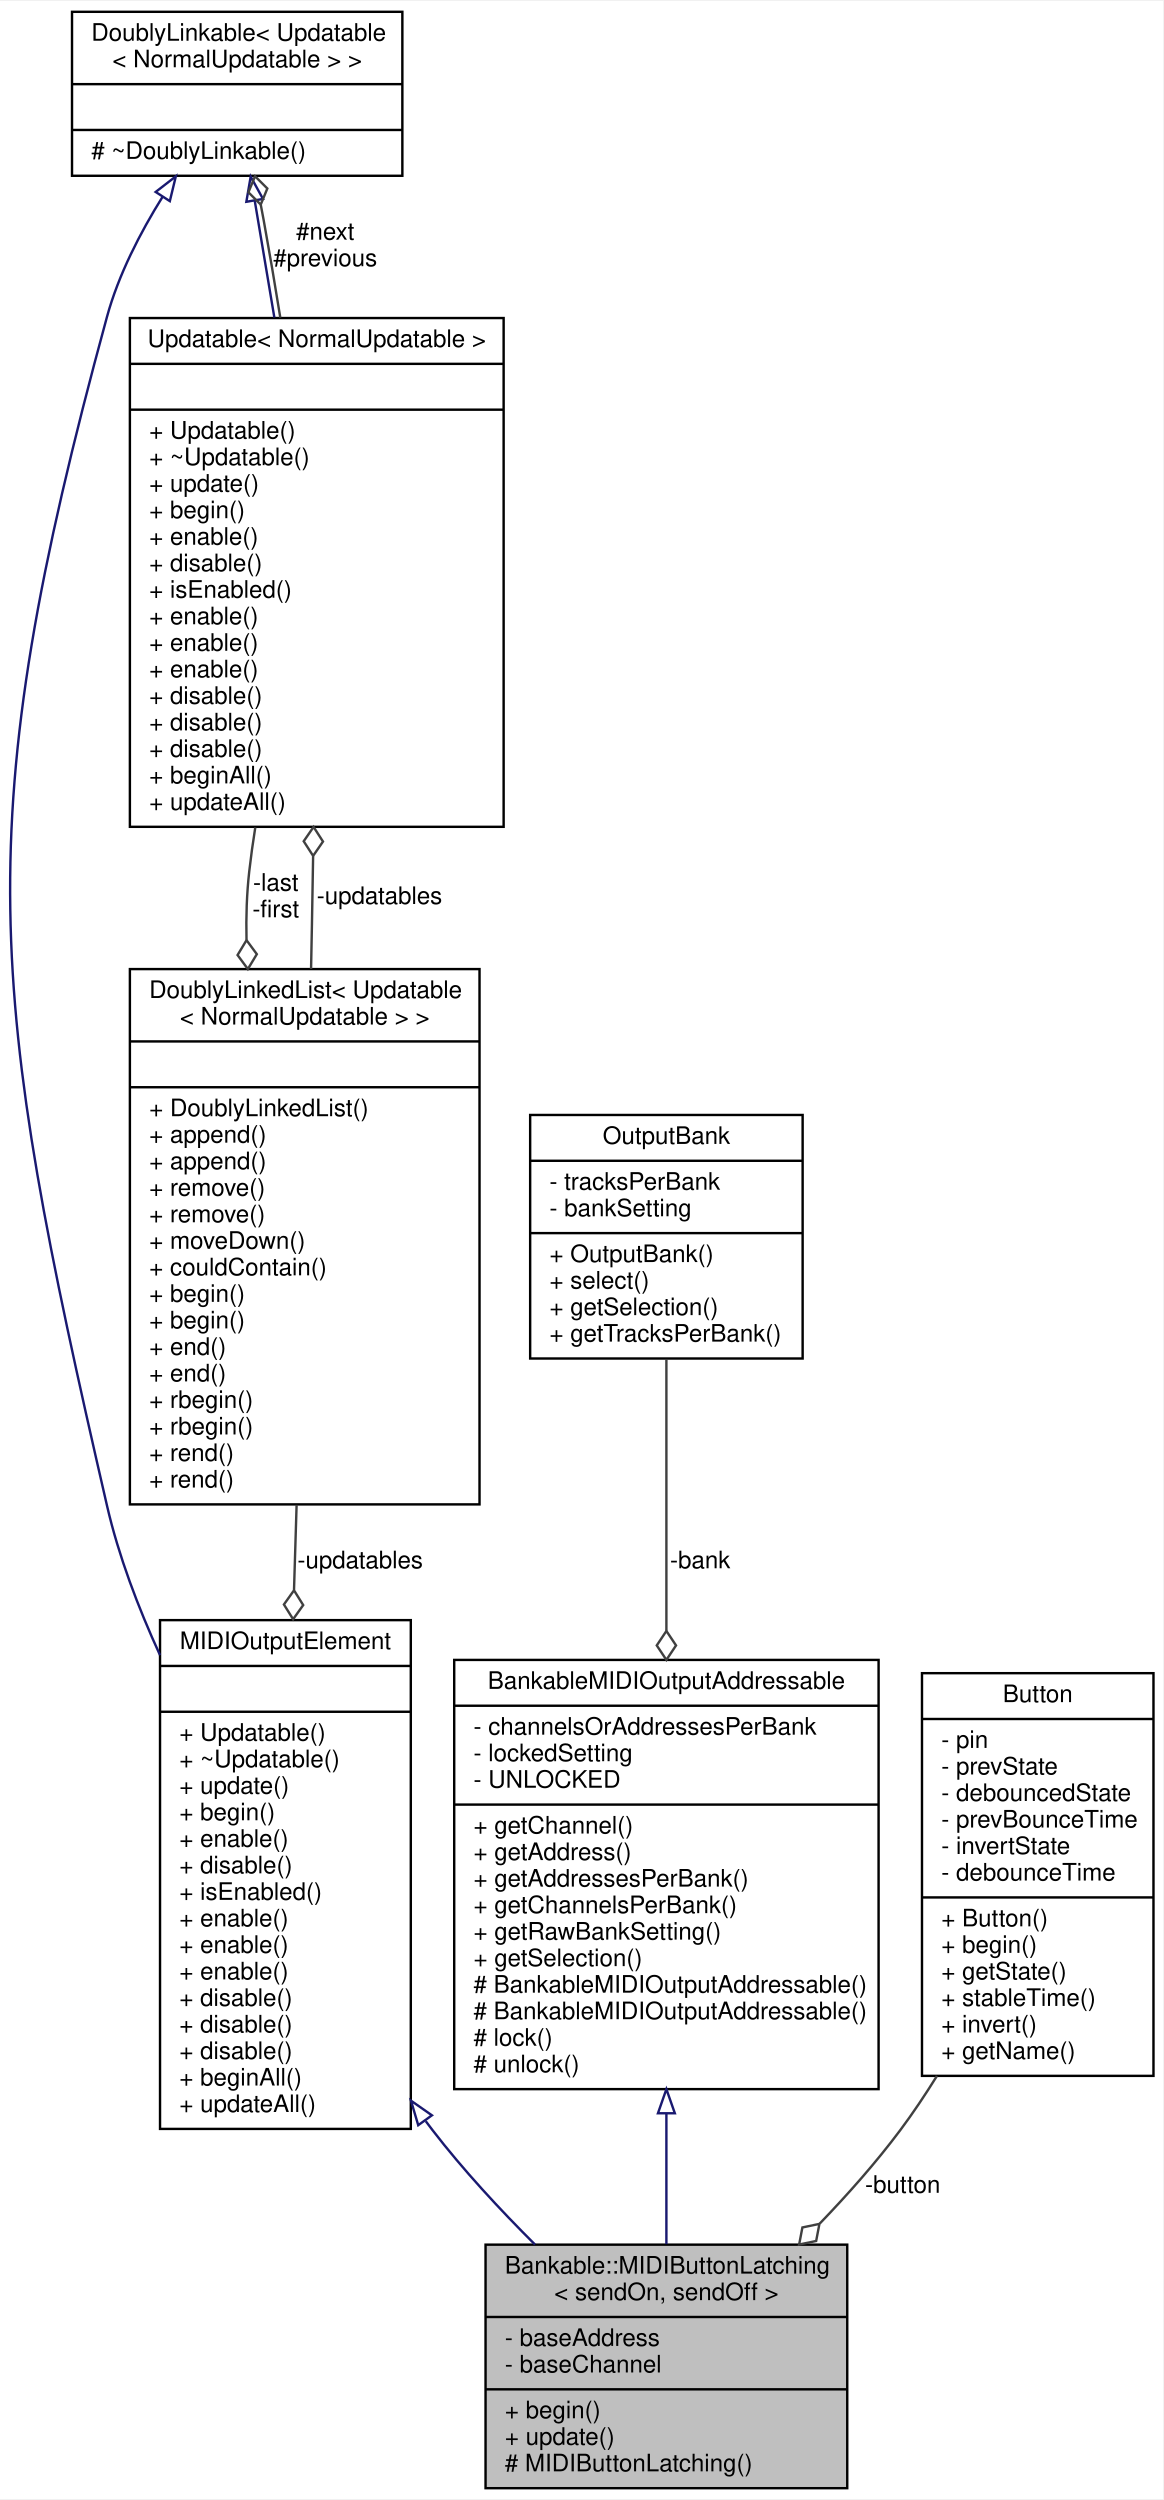
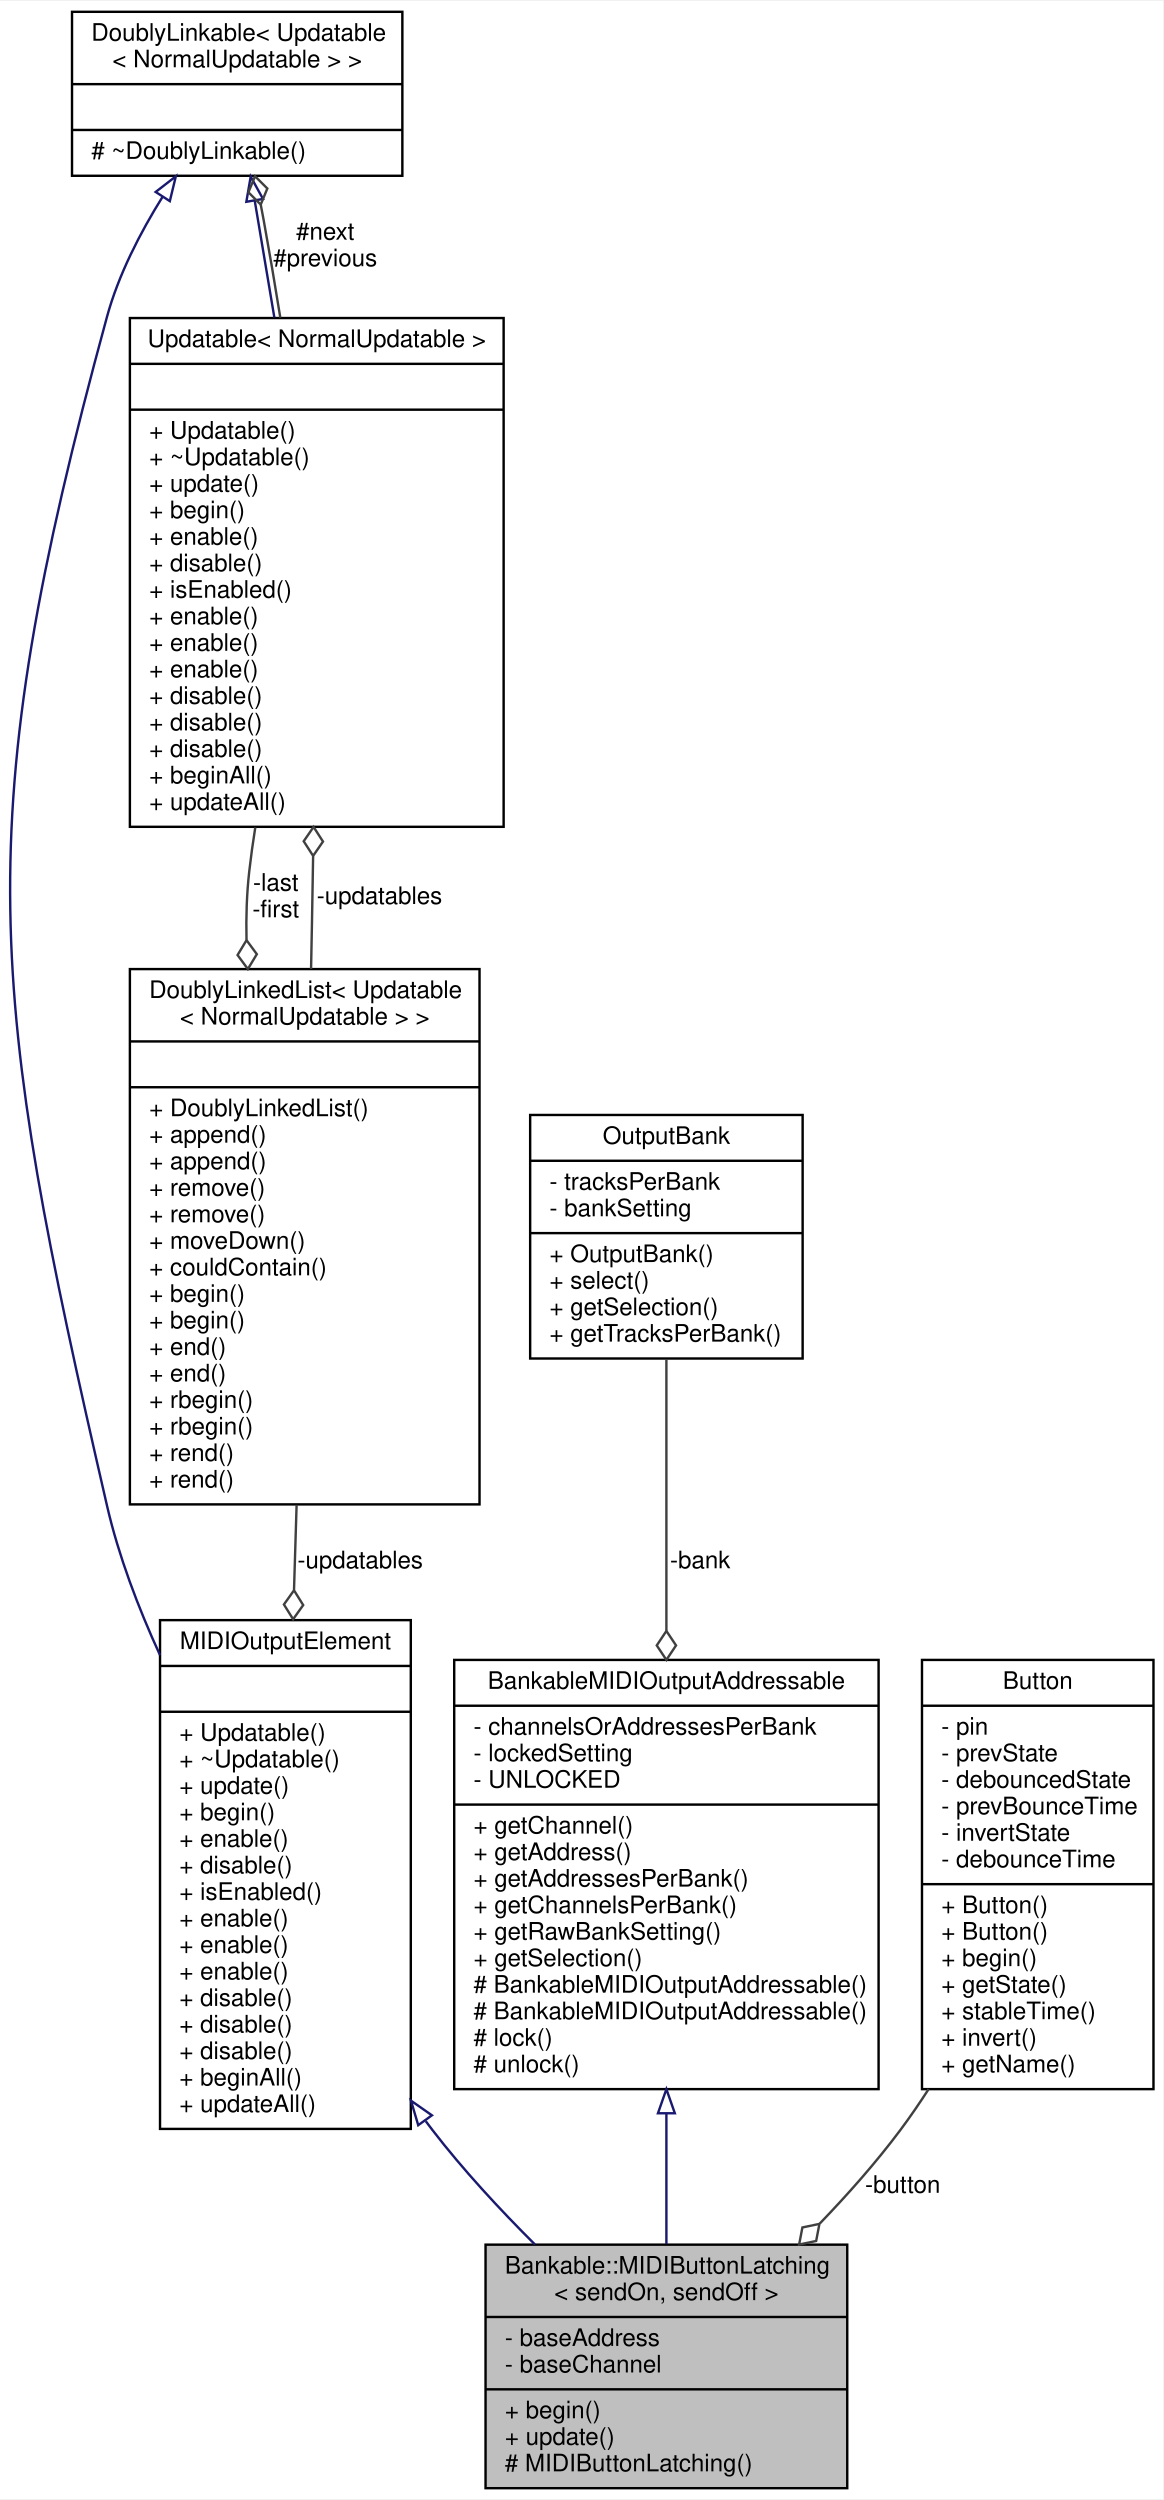
<svg xmlns="http://www.w3.org/2000/svg" xmlns:xlink="http://www.w3.org/1999/xlink" width="482pt" height="1036pt" viewBox="0.00 0.00 482.37 1036.00">
  <g id="graph0" class="graph" transform="scale(1 1) rotate(0) translate(4 1032)">
    <polygon fill="white" stroke="none" points="-4,4 -4,-1032 478.366,-1032 478.366,4 -4,4" />
    <g id="node1" class="node">
      <g id="a_node1">
        <a xlink:title="A class for latching buttons and switches that send MIDI events.">
          <polygon fill="#bfbfbf" stroke="black" points="197.366,-0.5 197.366,-101.5 347.366,-101.5 347.366,-0.5 197.366,-0.5" />
          <text text-anchor="start" x="205.366" y="-89.5" font-family="Helvetica,sans-Serif" font-size="10.00">Bankable::MIDIButtonLatching</text>
          <text text-anchor="middle" x="272.366" y="-78.5" font-family="Helvetica,sans-Serif" font-size="10.00">&lt; sendOn, sendOff &gt;</text>
          <polyline fill="none" stroke="black" points="197.366,-71.5 347.366,-71.5 " />
          <text text-anchor="start" x="205.366" y="-59.5" font-family="Helvetica,sans-Serif" font-size="10.00">- baseAddress</text>
          <text text-anchor="start" x="205.366" y="-48.5" font-family="Helvetica,sans-Serif" font-size="10.00">- baseChannel</text>
          <polyline fill="none" stroke="black" points="197.366,-41.5 347.366,-41.5 " />
          <text text-anchor="start" x="205.366" y="-29.5" font-family="Helvetica,sans-Serif" font-size="10.00">+ begin()</text>
          <text text-anchor="start" x="205.366" y="-18.5" font-family="Helvetica,sans-Serif" font-size="10.00">+ update()</text>
          <text text-anchor="start" x="205.366" y="-7.5" font-family="Helvetica,sans-Serif" font-size="10.00"># MIDIButtonLatching()</text>
        </a>
      </g>
    </g>
    <g id="node2" class="node">
      <g id="a_node2">
        <a xlink:href="../../d5/de0/classUpdatable.html" target="_top" xlink:title=" ">
          <polygon fill="white" stroke="black" points="62.366,-149.5 62.366,-360.5 166.366,-360.5 166.366,-149.5 62.366,-149.5" />
          <text text-anchor="middle" x="114.366" y="-348.5" font-family="Helvetica,sans-Serif" font-size="10.00">MIDIOutputElement</text>
          <polyline fill="none" stroke="black" points="62.366,-341.5 166.366,-341.5 " />
          <text text-anchor="middle" x="114.366" y="-329.5" font-family="Helvetica,sans-Serif" font-size="10.00"> </text>
          <polyline fill="none" stroke="black" points="62.366,-322.5 166.366,-322.5 " />
          <text text-anchor="start" x="70.366" y="-310.5" font-family="Helvetica,sans-Serif" font-size="10.00">+ Updatable()</text>
          <text text-anchor="start" x="70.366" y="-299.5" font-family="Helvetica,sans-Serif" font-size="10.00">+ ~Updatable()</text>
          <text text-anchor="start" x="70.366" y="-288.5" font-family="Helvetica,sans-Serif" font-size="10.00">+ update()</text>
          <text text-anchor="start" x="70.366" y="-277.5" font-family="Helvetica,sans-Serif" font-size="10.00">+ begin()</text>
          <text text-anchor="start" x="70.366" y="-266.5" font-family="Helvetica,sans-Serif" font-size="10.00">+ enable()</text>
          <text text-anchor="start" x="70.366" y="-255.5" font-family="Helvetica,sans-Serif" font-size="10.00">+ disable()</text>
          <text text-anchor="start" x="70.366" y="-244.5" font-family="Helvetica,sans-Serif" font-size="10.00">+ isEnabled()</text>
          <text text-anchor="start" x="70.366" y="-233.5" font-family="Helvetica,sans-Serif" font-size="10.00">+ enable()</text>
          <text text-anchor="start" x="70.366" y="-222.5" font-family="Helvetica,sans-Serif" font-size="10.00">+ enable()</text>
          <text text-anchor="start" x="70.366" y="-211.5" font-family="Helvetica,sans-Serif" font-size="10.00">+ enable()</text>
          <text text-anchor="start" x="70.366" y="-200.5" font-family="Helvetica,sans-Serif" font-size="10.00">+ disable()</text>
          <text text-anchor="start" x="70.366" y="-189.5" font-family="Helvetica,sans-Serif" font-size="10.00">+ disable()</text>
          <text text-anchor="start" x="70.366" y="-178.5" font-family="Helvetica,sans-Serif" font-size="10.00">+ disable()</text>
          <text text-anchor="start" x="70.366" y="-167.5" font-family="Helvetica,sans-Serif" font-size="10.00">+ beginAll()</text>
          <text text-anchor="start" x="70.366" y="-156.5" font-family="Helvetica,sans-Serif" font-size="10.00">+ updateAll()</text>
        </a>
      </g>
    </g>
    <g id="edge1" class="edge">
      <path fill="none" stroke="midnightblue" d="M172.546,-152.727C173.482,-151.47 174.422,-150.227 175.366,-149 188.001,-132.579 203.252,-116.116 217.88,-101.537" />
      <polygon fill="none" stroke="midnightblue" points="169.443,-151.047 166.442,-161.208 175.124,-155.136 169.443,-151.047" />
    </g>
    <g id="node3" class="node">
      <g id="a_node3">
        <a xlink:href="../../d4/d23/classDoublyLinkable.html" target="_top" xlink:title=" ">
          <polygon fill="white" stroke="black" points="25.866,-959.5 25.866,-1027.5 162.866,-1027.5 162.866,-959.5 25.866,-959.5" />
          <text text-anchor="start" x="33.866" y="-1015.5" font-family="Helvetica,sans-Serif" font-size="10.00">DoublyLinkable&lt; Updatable</text>
          <text text-anchor="middle" x="94.366" y="-1004.5" font-family="Helvetica,sans-Serif" font-size="10.00">&lt; NormalUpdatable &gt; &gt;</text>
          <polyline fill="none" stroke="black" points="25.866,-997.5 162.866,-997.5 " />
          <text text-anchor="middle" x="94.366" y="-985.5" font-family="Helvetica,sans-Serif" font-size="10.00"> </text>
          <polyline fill="none" stroke="black" points="25.866,-978.5 162.866,-978.5 " />
          <text text-anchor="start" x="33.866" y="-966.5" font-family="Helvetica,sans-Serif" font-size="10.00"># ~DoublyLinkable()</text>
        </a>
      </g>
    </g>
    <g id="edge2" class="edge">
      <path fill="none" stroke="midnightblue" d="M63.434,-950.799C54.121,-935.864 45.118,-918.403 40.366,-901 -17.355,-689.628 -8.847,-621.513 40.366,-408 45.178,-387.122 53.263,-365.791 62.363,-345.963" />
      <polygon fill="none" stroke="midnightblue" points="60.551,-952.786 68.922,-959.28 66.428,-948.983 60.551,-952.786" />
    </g>
    <g id="node4" class="node">
      <g id="a_node4">
        <a xlink:href="../../d5/de0/classUpdatable.html" target="_top" xlink:title=" ">
          <polygon fill="white" stroke="black" points="49.866,-689.5 49.866,-900.5 204.866,-900.5 204.866,-689.5 49.866,-689.5" />
          <text text-anchor="middle" x="127.366" y="-888.5" font-family="Helvetica,sans-Serif" font-size="10.00">Updatable&lt; NormalUpdatable &gt;</text>
          <polyline fill="none" stroke="black" points="49.866,-881.5 204.866,-881.5 " />
          <text text-anchor="middle" x="127.366" y="-869.5" font-family="Helvetica,sans-Serif" font-size="10.00"> </text>
          <polyline fill="none" stroke="black" points="49.866,-862.5 204.866,-862.5 " />
          <text text-anchor="start" x="57.866" y="-850.5" font-family="Helvetica,sans-Serif" font-size="10.00">+ Updatable()</text>
          <text text-anchor="start" x="57.866" y="-839.5" font-family="Helvetica,sans-Serif" font-size="10.00">+ ~Updatable()</text>
          <text text-anchor="start" x="57.866" y="-828.5" font-family="Helvetica,sans-Serif" font-size="10.00">+ update()</text>
          <text text-anchor="start" x="57.866" y="-817.5" font-family="Helvetica,sans-Serif" font-size="10.00">+ begin()</text>
          <text text-anchor="start" x="57.866" y="-806.5" font-family="Helvetica,sans-Serif" font-size="10.00">+ enable()</text>
          <text text-anchor="start" x="57.866" y="-795.5" font-family="Helvetica,sans-Serif" font-size="10.00">+ disable()</text>
          <text text-anchor="start" x="57.866" y="-784.5" font-family="Helvetica,sans-Serif" font-size="10.00">+ isEnabled()</text>
          <text text-anchor="start" x="57.866" y="-773.5" font-family="Helvetica,sans-Serif" font-size="10.00">+ enable()</text>
          <text text-anchor="start" x="57.866" y="-762.5" font-family="Helvetica,sans-Serif" font-size="10.00">+ enable()</text>
          <text text-anchor="start" x="57.866" y="-751.5" font-family="Helvetica,sans-Serif" font-size="10.00">+ enable()</text>
          <text text-anchor="start" x="57.866" y="-740.5" font-family="Helvetica,sans-Serif" font-size="10.00">+ disable()</text>
          <text text-anchor="start" x="57.866" y="-729.5" font-family="Helvetica,sans-Serif" font-size="10.00">+ disable()</text>
          <text text-anchor="start" x="57.866" y="-718.5" font-family="Helvetica,sans-Serif" font-size="10.00">+ disable()</text>
          <text text-anchor="start" x="57.866" y="-707.5" font-family="Helvetica,sans-Serif" font-size="10.00">+ beginAll()</text>
          <text text-anchor="start" x="57.866" y="-696.5" font-family="Helvetica,sans-Serif" font-size="10.00">+ updateAll()</text>
        </a>
      </g>
    </g>
    <g id="edge4" class="edge">
      <path fill="none" stroke="midnightblue" d="M101.659,-949.071C104.09,-934.599 106.912,-917.794 109.778,-900.727" />
      <polygon fill="none" stroke="midnightblue" points="98.168,-948.725 99.964,-959.166 105.072,-949.884 98.168,-948.725" />
    </g>
    <g id="edge3" class="edge">
      <path fill="none" stroke="#404040" d="M112.248,-900.669C110.062,-914.259 107.743,-927.975 105.366,-941 104.977,-943.133 104.565,-945.313 104.139,-947.513" />
      <polygon fill="none" stroke="#404040" points="104.131,-947.55 106.866,-954.223 101.759,-959.314 99.024,-952.642 104.131,-947.55" />
      <text text-anchor="middle" x="130.866" y="-933" font-family="Helvetica,sans-Serif" font-size="10.00"> #next</text>
      <text text-anchor="middle" x="130.866" y="-922" font-family="Helvetica,sans-Serif" font-size="10.00">#previous</text>
    </g>
    <g id="node5" class="node">
      <g id="a_node5">
        <a xlink:href="../../dd/d16/classDoublyLinkedList.html" target="_top" xlink:title=" ">
          <polygon fill="white" stroke="black" points="49.866,-408.5 49.866,-630.5 194.866,-630.5 194.866,-408.5 49.866,-408.5" />
          <text text-anchor="start" x="57.866" y="-618.5" font-family="Helvetica,sans-Serif" font-size="10.00">DoublyLinkedList&lt; Updatable</text>
          <text text-anchor="middle" x="122.366" y="-607.5" font-family="Helvetica,sans-Serif" font-size="10.00">&lt; NormalUpdatable &gt; &gt;</text>
          <polyline fill="none" stroke="black" points="49.866,-600.5 194.866,-600.5 " />
          <text text-anchor="middle" x="122.366" y="-588.5" font-family="Helvetica,sans-Serif" font-size="10.00"> </text>
          <polyline fill="none" stroke="black" points="49.866,-581.5 194.866,-581.5 " />
          <text text-anchor="start" x="57.866" y="-569.5" font-family="Helvetica,sans-Serif" font-size="10.00">+ DoublyLinkedList()</text>
          <text text-anchor="start" x="57.866" y="-558.5" font-family="Helvetica,sans-Serif" font-size="10.00">+ append()</text>
          <text text-anchor="start" x="57.866" y="-547.5" font-family="Helvetica,sans-Serif" font-size="10.00">+ append()</text>
          <text text-anchor="start" x="57.866" y="-536.5" font-family="Helvetica,sans-Serif" font-size="10.00">+ remove()</text>
          <text text-anchor="start" x="57.866" y="-525.5" font-family="Helvetica,sans-Serif" font-size="10.00">+ remove()</text>
          <text text-anchor="start" x="57.866" y="-514.5" font-family="Helvetica,sans-Serif" font-size="10.00">+ moveDown()</text>
          <text text-anchor="start" x="57.866" y="-503.5" font-family="Helvetica,sans-Serif" font-size="10.00">+ couldContain()</text>
          <text text-anchor="start" x="57.866" y="-492.5" font-family="Helvetica,sans-Serif" font-size="10.00">+ begin()</text>
          <text text-anchor="start" x="57.866" y="-481.5" font-family="Helvetica,sans-Serif" font-size="10.00">+ begin()</text>
          <text text-anchor="start" x="57.866" y="-470.5" font-family="Helvetica,sans-Serif" font-size="10.00">+ end()</text>
          <text text-anchor="start" x="57.866" y="-459.5" font-family="Helvetica,sans-Serif" font-size="10.00">+ end()</text>
          <text text-anchor="start" x="57.866" y="-448.5" font-family="Helvetica,sans-Serif" font-size="10.00">+ rbegin()</text>
          <text text-anchor="start" x="57.866" y="-437.5" font-family="Helvetica,sans-Serif" font-size="10.00">+ rbegin()</text>
          <text text-anchor="start" x="57.866" y="-426.5" font-family="Helvetica,sans-Serif" font-size="10.00">+ rend()</text>
          <text text-anchor="start" x="57.866" y="-415.5" font-family="Helvetica,sans-Serif" font-size="10.00">+ rend()</text>
        </a>
      </g>
    </g>
    <g id="edge6" class="edge">
      <path fill="none" stroke="#404040" d="M101.873,-689.258C100.89,-683.103 100.038,-676.985 99.366,-671 98.328,-661.766 98.009,-652.229 98.231,-642.648" />
      <polygon fill="none" stroke="#404040" points="98.238,-642.494 94.517,-636.317 98.788,-630.507 102.509,-636.684 98.238,-642.494" />
      <text text-anchor="middle" x="110.366" y="-663" font-family="Helvetica,sans-Serif" font-size="10.00"> -last</text>
      <text text-anchor="middle" x="110.366" y="-652" font-family="Helvetica,sans-Serif" font-size="10.00">-first</text>
    </g>
    <g id="edge7" class="edge">
      <path fill="none" stroke="#404040" d="M119.008,-408.317C118.652,-396.655 118.29,-384.764 117.932,-373.027" />
      <polygon fill="none" stroke="#404040" points="117.927,-372.861 113.746,-366.986 117.562,-360.867 121.743,-366.742 117.927,-372.861" />
      <text text-anchor="middle" x="145.366" y="-382" font-family="Helvetica,sans-Serif" font-size="10.00"> -updatables</text>
    </g>
    <g id="edge5" class="edge">
      <path fill="none" stroke="#404040" d="M125.004,-630.552C125.132,-636.793 125.254,-642.976 125.366,-649 125.537,-658.203 125.7,-667.736 125.853,-677.315" />
      <polygon fill="none" stroke="#404040" points="125.855,-677.454 129.949,-683.391 126.043,-689.453 121.95,-683.516 125.855,-677.454" />
      <text text-anchor="middle" x="153.366" y="-657.5" font-family="Helvetica,sans-Serif" font-size="10.00"> -updatables</text>
    </g>
    <g id="node6" class="node">
      <g id="a_node6">
        <a xlink:href="../../d9/d14/classBankableMIDIOutputAddressable.html" target="_top" xlink:title=" ">
          <polygon fill="white" stroke="black" points="184.366,-166 184.366,-344 360.366,-344 360.366,-166 184.366,-166" />
          <text text-anchor="middle" x="272.366" y="-332" font-family="Helvetica,sans-Serif" font-size="10.00">BankableMIDIOutputAddressable</text>
          <polyline fill="none" stroke="black" points="184.366,-325 360.366,-325 " />
          <text text-anchor="start" x="192.366" y="-313" font-family="Helvetica,sans-Serif" font-size="10.00">- channelsOrAddressesPerBank</text>
          <text text-anchor="start" x="192.366" y="-302" font-family="Helvetica,sans-Serif" font-size="10.00">- lockedSetting</text>
          <text text-anchor="start" x="192.366" y="-291" font-family="Helvetica,sans-Serif" font-size="10.00">- UNLOCKED</text>
          <polyline fill="none" stroke="black" points="184.366,-284 360.366,-284 " />
          <text text-anchor="start" x="192.366" y="-272" font-family="Helvetica,sans-Serif" font-size="10.00">+ getChannel()</text>
          <text text-anchor="start" x="192.366" y="-261" font-family="Helvetica,sans-Serif" font-size="10.00">+ getAddress()</text>
          <text text-anchor="start" x="192.366" y="-250" font-family="Helvetica,sans-Serif" font-size="10.00">+ getAddressesPerBank()</text>
          <text text-anchor="start" x="192.366" y="-239" font-family="Helvetica,sans-Serif" font-size="10.00">+ getChannelsPerBank()</text>
          <text text-anchor="start" x="192.366" y="-228" font-family="Helvetica,sans-Serif" font-size="10.00">+ getRawBankSetting()</text>
          <text text-anchor="start" x="192.366" y="-217" font-family="Helvetica,sans-Serif" font-size="10.00">+ getSelection()</text>
          <text text-anchor="start" x="192.366" y="-206" font-family="Helvetica,sans-Serif" font-size="10.00"># BankableMIDIOutputAddressable()</text>
          <text text-anchor="start" x="192.366" y="-195" font-family="Helvetica,sans-Serif" font-size="10.00"># BankableMIDIOutputAddressable()</text>
          <text text-anchor="start" x="192.366" y="-184" font-family="Helvetica,sans-Serif" font-size="10.00"># lock()</text>
          <text text-anchor="start" x="192.366" y="-173" font-family="Helvetica,sans-Serif" font-size="10.00"># unlock()</text>
        </a>
      </g>
    </g>
    <g id="edge8" class="edge">
      <path fill="none" stroke="midnightblue" d="M272.366,-155.886C272.366,-137.099 272.366,-118.179 272.366,-101.728" />
      <polygon fill="none" stroke="midnightblue" points="268.866,-155.987 272.366,-165.987 275.866,-155.988 268.866,-155.987" />
    </g>
    <g id="node7" class="node">
      <g id="a_node7">
        <a xlink:href="../../d9/d36/classOutputBank.html" target="_top" xlink:title=" ">
          <polygon fill="white" stroke="black" points="215.866,-469 215.866,-570 328.866,-570 328.866,-469 215.866,-469" />
          <text text-anchor="middle" x="272.366" y="-558" font-family="Helvetica,sans-Serif" font-size="10.00">OutputBank</text>
          <polyline fill="none" stroke="black" points="215.866,-551 328.866,-551 " />
          <text text-anchor="start" x="223.866" y="-539" font-family="Helvetica,sans-Serif" font-size="10.00">- tracksPerBank</text>
          <text text-anchor="start" x="223.866" y="-528" font-family="Helvetica,sans-Serif" font-size="10.00">- bankSetting</text>
          <polyline fill="none" stroke="black" points="215.866,-521 328.866,-521 " />
          <text text-anchor="start" x="223.866" y="-509" font-family="Helvetica,sans-Serif" font-size="10.00">+ OutputBank()</text>
          <text text-anchor="start" x="223.866" y="-498" font-family="Helvetica,sans-Serif" font-size="10.00">+ select()</text>
          <text text-anchor="start" x="223.866" y="-487" font-family="Helvetica,sans-Serif" font-size="10.00">+ getSelection()</text>
          <text text-anchor="start" x="223.866" y="-476" font-family="Helvetica,sans-Serif" font-size="10.00">+ getTracksPerBank()</text>
        </a>
      </g>
    </g>
    <g id="edge9" class="edge">
      <path fill="none" stroke="#404040" d="M272.366,-468.817C272.366,-437.029 272.366,-394.665 272.366,-356.107" />
      <polygon fill="none" stroke="#404040" points="272.366,-356.009 268.366,-350.009 272.366,-344.009 276.366,-350.009 272.366,-356.009" />
      <text text-anchor="middle" x="286.366" y="-382" font-family="Helvetica,sans-Serif" font-size="10.00"> -bank</text>
    </g>
    <g id="node8" class="node">
      <g id="a_node8">
        <a xlink:href="../../d1/d19/classButton.html" target="_top" xlink:title="A class for reading and debouncing buttons and switches.">
-           <polygon fill="white" stroke="black" points="378.366,-171.5 378.366,-338.5 474.366,-338.5 474.366,-171.5 378.366,-171.5" />
-           <text text-anchor="middle" x="426.366" y="-326.5" font-family="Helvetica,sans-Serif" font-size="10.00">Button</text>
-           <polyline fill="none" stroke="black" points="378.366,-319.5 474.366,-319.5 " />
-           <text text-anchor="start" x="386.366" y="-307.5" font-family="Helvetica,sans-Serif" font-size="10.00">- pin</text>
-           <text text-anchor="start" x="386.366" y="-296.5" font-family="Helvetica,sans-Serif" font-size="10.00">- prevState</text>
-           <text text-anchor="start" x="386.366" y="-285.5" font-family="Helvetica,sans-Serif" font-size="10.00">- debouncedState</text>
-           <text text-anchor="start" x="386.366" y="-274.5" font-family="Helvetica,sans-Serif" font-size="10.00">- prevBounceTime</text>
-           <text text-anchor="start" x="386.366" y="-263.5" font-family="Helvetica,sans-Serif" font-size="10.00">- invertState</text>
-           <text text-anchor="start" x="386.366" y="-252.5" font-family="Helvetica,sans-Serif" font-size="10.00">- debounceTime</text>
-           <polyline fill="none" stroke="black" points="378.366,-245.5 474.366,-245.5 " />
-           <text text-anchor="start" x="386.366" y="-233.5" font-family="Helvetica,sans-Serif" font-size="10.00">+ Button()</text>
-           <text text-anchor="start" x="386.366" y="-222.5" font-family="Helvetica,sans-Serif" font-size="10.00">+ begin()</text>
-           <text text-anchor="start" x="386.366" y="-211.5" font-family="Helvetica,sans-Serif" font-size="10.00">+ getState()</text>
-           <text text-anchor="start" x="386.366" y="-200.5" font-family="Helvetica,sans-Serif" font-size="10.00">+ stableTime()</text>
-           <text text-anchor="start" x="386.366" y="-189.5" font-family="Helvetica,sans-Serif" font-size="10.00">+ invert()</text>
-           <text text-anchor="start" x="386.366" y="-178.5" font-family="Helvetica,sans-Serif" font-size="10.00">+ getName()</text>
+           <polygon fill="white" stroke="black" points="378.366,-166 378.366,-344 474.366,-344 474.366,-166 378.366,-166" />
+           <text text-anchor="middle" x="426.366" y="-332" font-family="Helvetica,sans-Serif" font-size="10.00">Button</text>
+           <polyline fill="none" stroke="black" points="378.366,-325 474.366,-325 " />
+           <text text-anchor="start" x="386.366" y="-313" font-family="Helvetica,sans-Serif" font-size="10.00">- pin</text>
+           <text text-anchor="start" x="386.366" y="-302" font-family="Helvetica,sans-Serif" font-size="10.00">- prevState</text>
+           <text text-anchor="start" x="386.366" y="-291" font-family="Helvetica,sans-Serif" font-size="10.00">- debouncedState</text>
+           <text text-anchor="start" x="386.366" y="-280" font-family="Helvetica,sans-Serif" font-size="10.00">- prevBounceTime</text>
+           <text text-anchor="start" x="386.366" y="-269" font-family="Helvetica,sans-Serif" font-size="10.00">- invertState</text>
+           <text text-anchor="start" x="386.366" y="-258" font-family="Helvetica,sans-Serif" font-size="10.00">- debounceTime</text>
+           <polyline fill="none" stroke="black" points="378.366,-251 474.366,-251 " />
+           <text text-anchor="start" x="386.366" y="-239" font-family="Helvetica,sans-Serif" font-size="10.00">+ Button()</text>
+           <text text-anchor="start" x="386.366" y="-228" font-family="Helvetica,sans-Serif" font-size="10.00">+ Button()</text>
+           <text text-anchor="start" x="386.366" y="-217" font-family="Helvetica,sans-Serif" font-size="10.00">+ begin()</text>
+           <text text-anchor="start" x="386.366" y="-206" font-family="Helvetica,sans-Serif" font-size="10.00">+ getState()</text>
+           <text text-anchor="start" x="386.366" y="-195" font-family="Helvetica,sans-Serif" font-size="10.00">+ stableTime()</text>
+           <text text-anchor="start" x="386.366" y="-184" font-family="Helvetica,sans-Serif" font-size="10.00">+ invert()</text>
+           <text text-anchor="start" x="386.366" y="-173" font-family="Helvetica,sans-Serif" font-size="10.00">+ getName()</text>
        </a>
      </g>
    </g>
    <g id="edge10" class="edge">
-       <path fill="none" stroke="#404040" d="M384.562,-171.46C379.734,-163.676 374.64,-156.064 369.366,-149 359.448,-135.717 347.752,-122.486 335.979,-110.262" />
+       <path fill="none" stroke="#404040" d="M381.111,-165.998C377.327,-160.124 373.399,-154.402 369.366,-149 359.448,-135.717 347.752,-122.486 335.979,-110.262" />
      <polygon fill="none" stroke="#404040" points="335.829,-110.109 328.77,-108.634 327.417,-101.551 334.475,-103.026 335.829,-110.109" />
      <text text-anchor="middle" x="370.366" y="-123" font-family="Helvetica,sans-Serif" font-size="10.00"> -button</text>
    </g>
  </g>
</svg>
